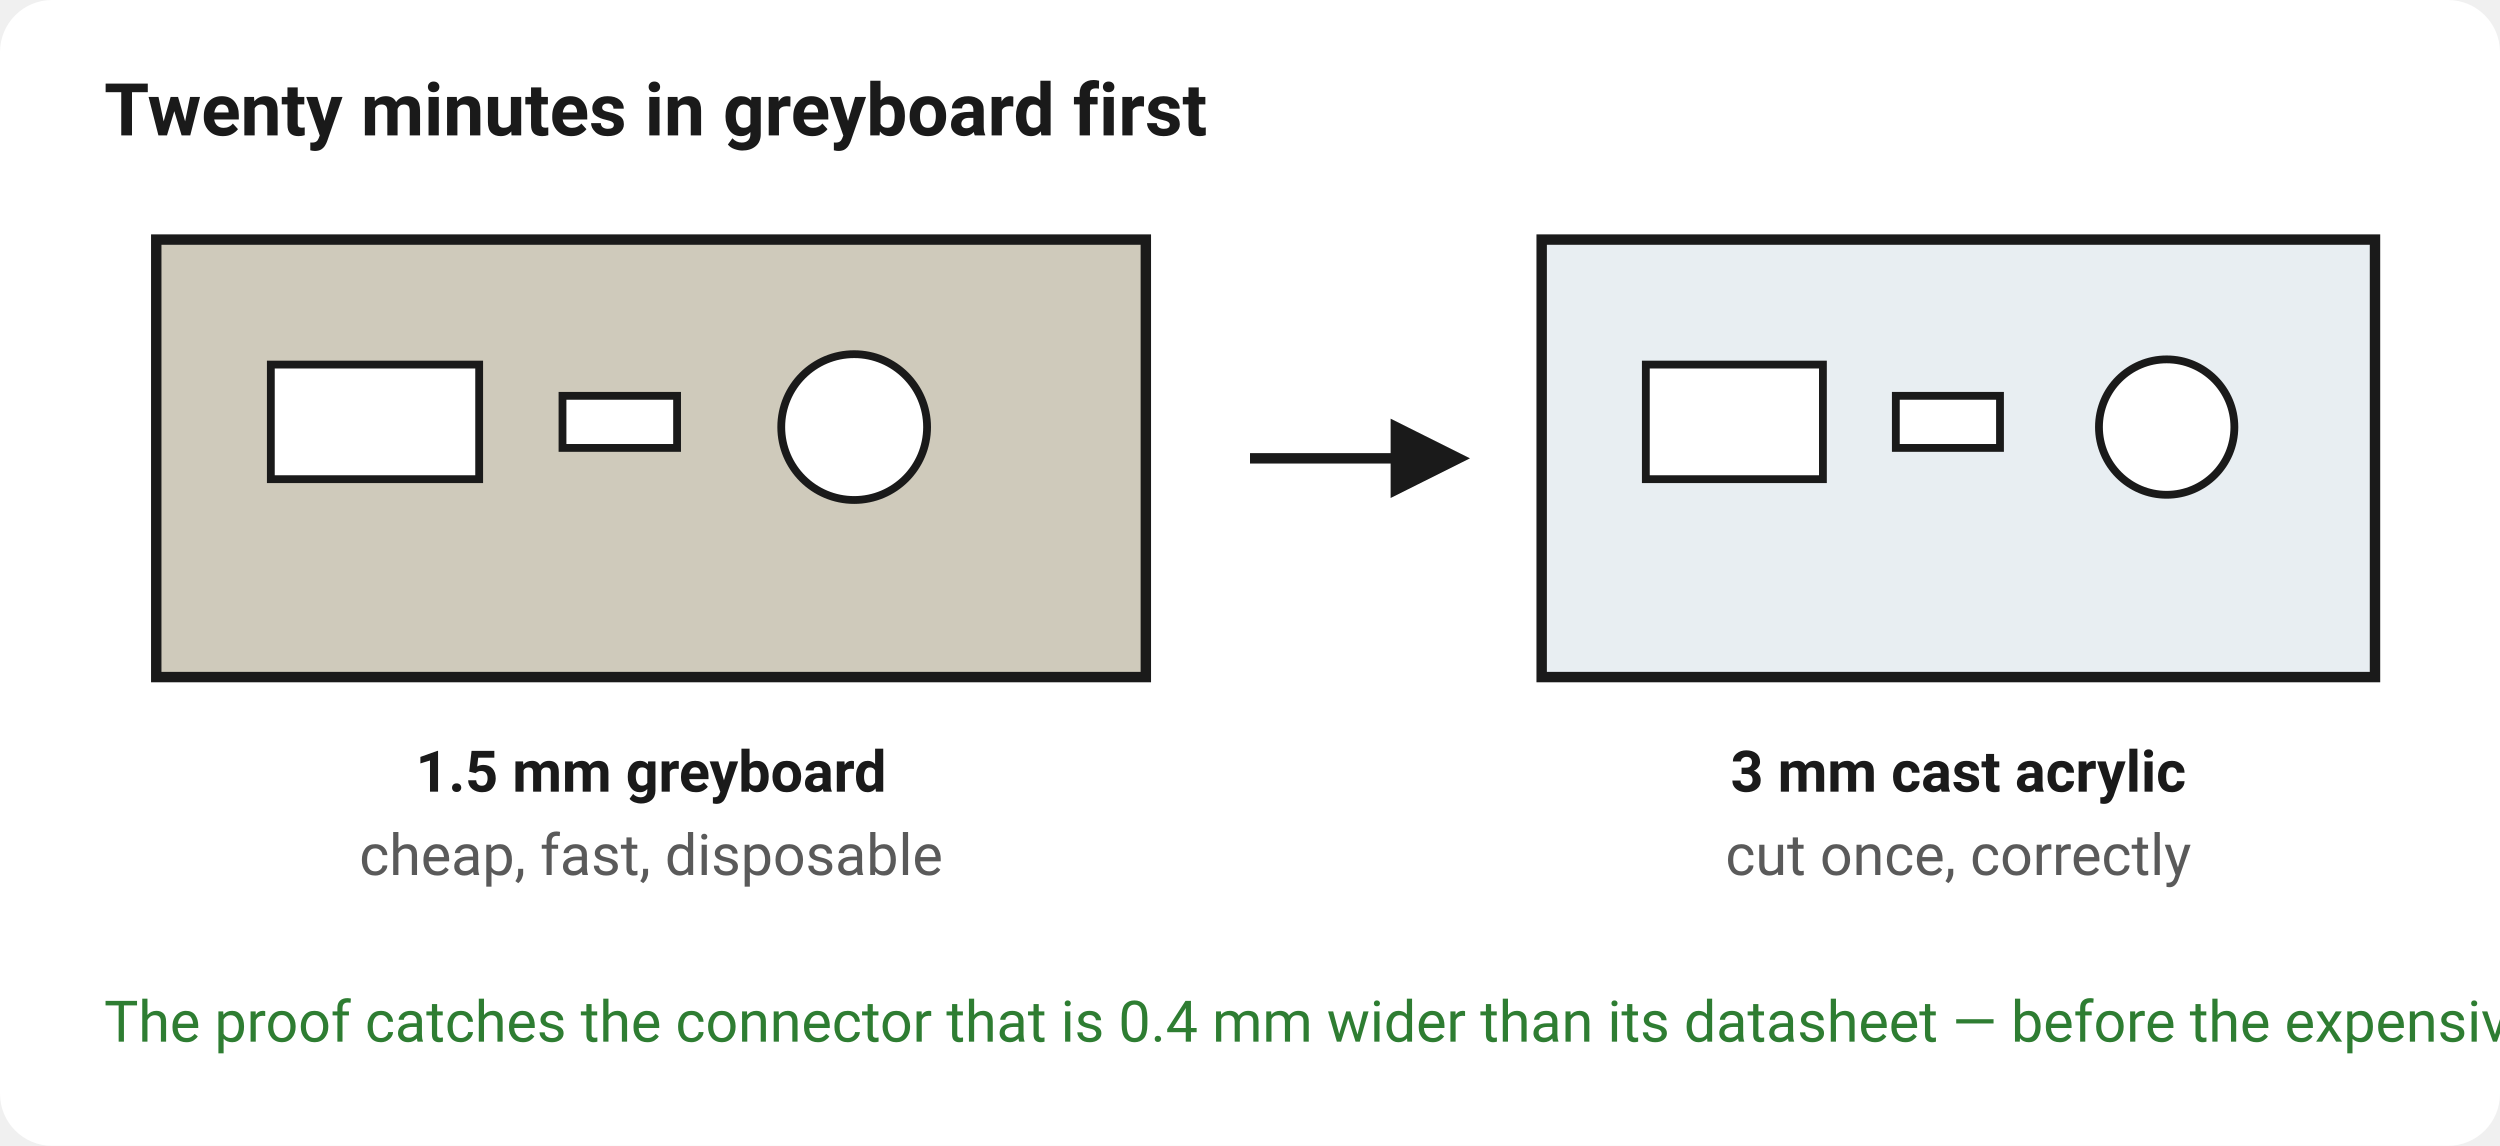
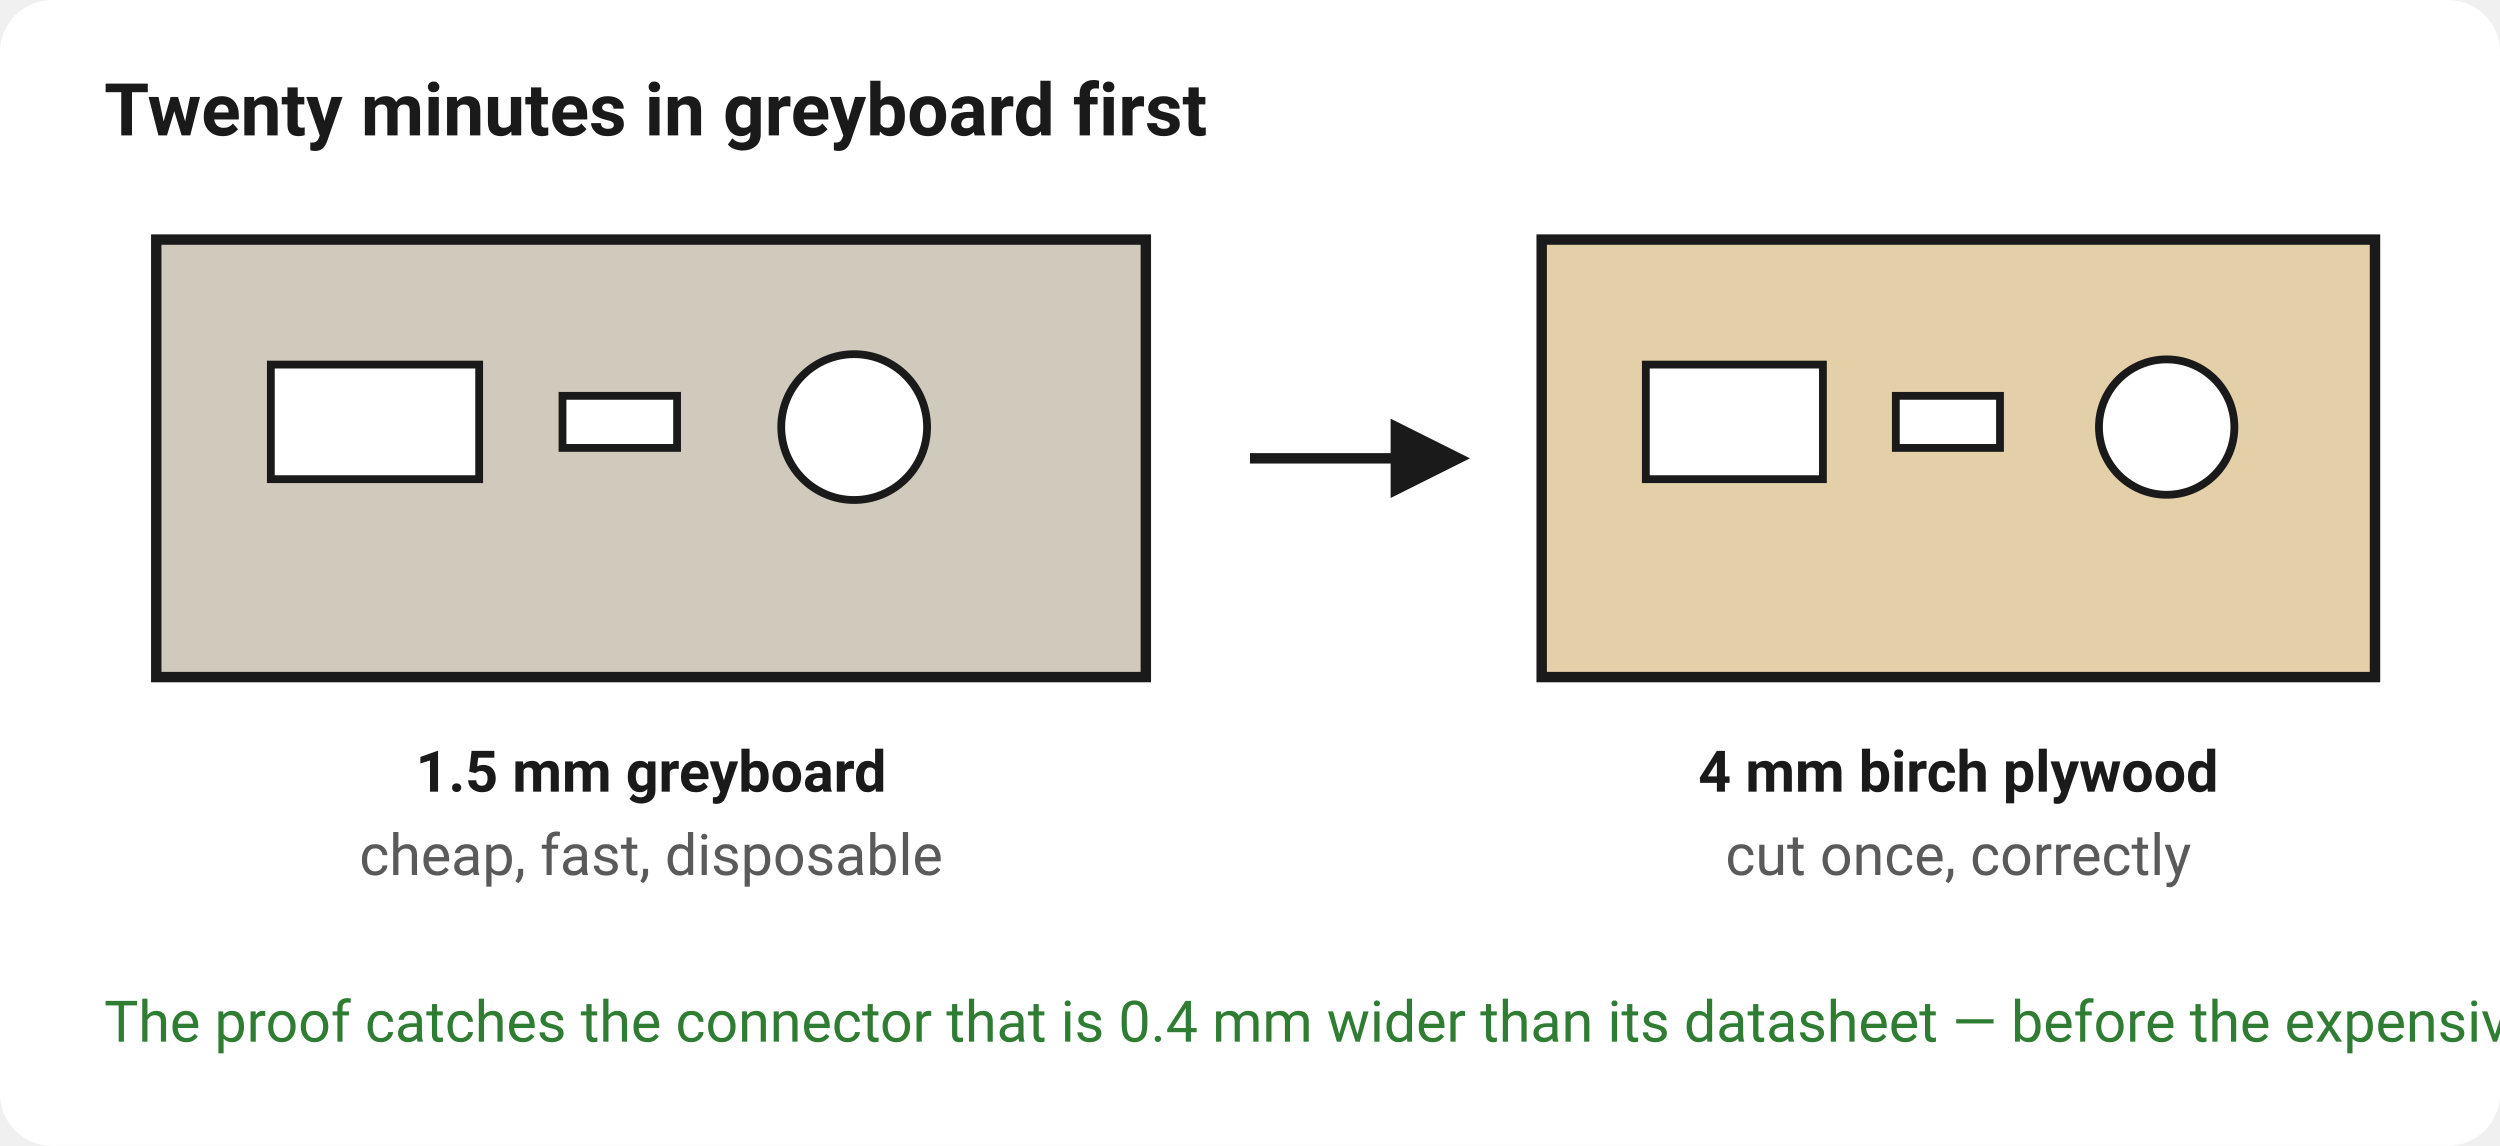
<svg xmlns="http://www.w3.org/2000/svg" viewBox="0 0 480 220" width="480" height="220" role="img" aria-label="The same panel cut in cardboard as a proof before cutting acrylic">
  <rect x="0" y="0" width="480" height="220" rx="10" fill="#ffffff" />
  <g font-family="system-ui, -apple-system, Segoe UI, Roboto, sans-serif" font-size="11" fill="#1a1a1a">
    <text x="20" y="26" font-size="14" font-weight="600">Twenty minutes in greyboard first</text>
    <rect x="30" y="46" width="190" height="84" fill="#cfcabb" stroke="#1a1a1a" stroke-width="2" />
    <rect x="52" y="70" width="40" height="22" fill="#ffffff" stroke="#1a1a1a" stroke-width="1.5" />
    <rect x="108" y="76" width="22" height="10" fill="#ffffff" stroke="#1a1a1a" stroke-width="1.5" />
    <circle cx="164" cy="82" r="14" fill="#ffffff" stroke="#1a1a1a" stroke-width="1.5" />
    <text x="125" y="152" text-anchor="middle" font-weight="600">1.5 mm greyboard</text>
    <text x="125" y="168" text-anchor="middle" fill="#5a5a5a">cheap, fast, disposable</text>
    <g stroke="#1a1a1a" stroke-width="2" fill="#1a1a1a">
      <line x1="240" y1="88" x2="268" y2="88" />
      <polygon points="268,82 280,88 268,94" />
    </g>
-     <rect x="296" y="46" width="160" height="84" fill="#e8eef2" stroke="#1a1a1a" stroke-width="2" />
+     <rect x="296" y="46" width="160" height="84" fill="#e3cfa8" stroke="#1a1a1a" stroke-width="2" />
    <rect x="316" y="70" width="34" height="22" fill="#ffffff" stroke="#1a1a1a" stroke-width="1.5" />
    <rect x="364" y="76" width="20" height="10" fill="#ffffff" stroke="#1a1a1a" stroke-width="1.5" />
    <circle cx="416" cy="82" r="13" fill="#ffffff" stroke="#1a1a1a" stroke-width="1.5" />
-     <text x="376" y="152" text-anchor="middle" font-weight="600">3 mm cast acrylic</text>
+     <text x="376" y="152" text-anchor="middle" font-weight="600">4 mm birch plywood</text>
    <text x="376" y="168" text-anchor="middle" fill="#5a5a5a">cut once, correctly</text>
    <text x="20" y="200" font-size="11" fill="#2e7d32">The proof catches the connector that is 0.4 mm wider than its datasheet — before the expensive sheet is cut.</text>
  </g>
</svg>
